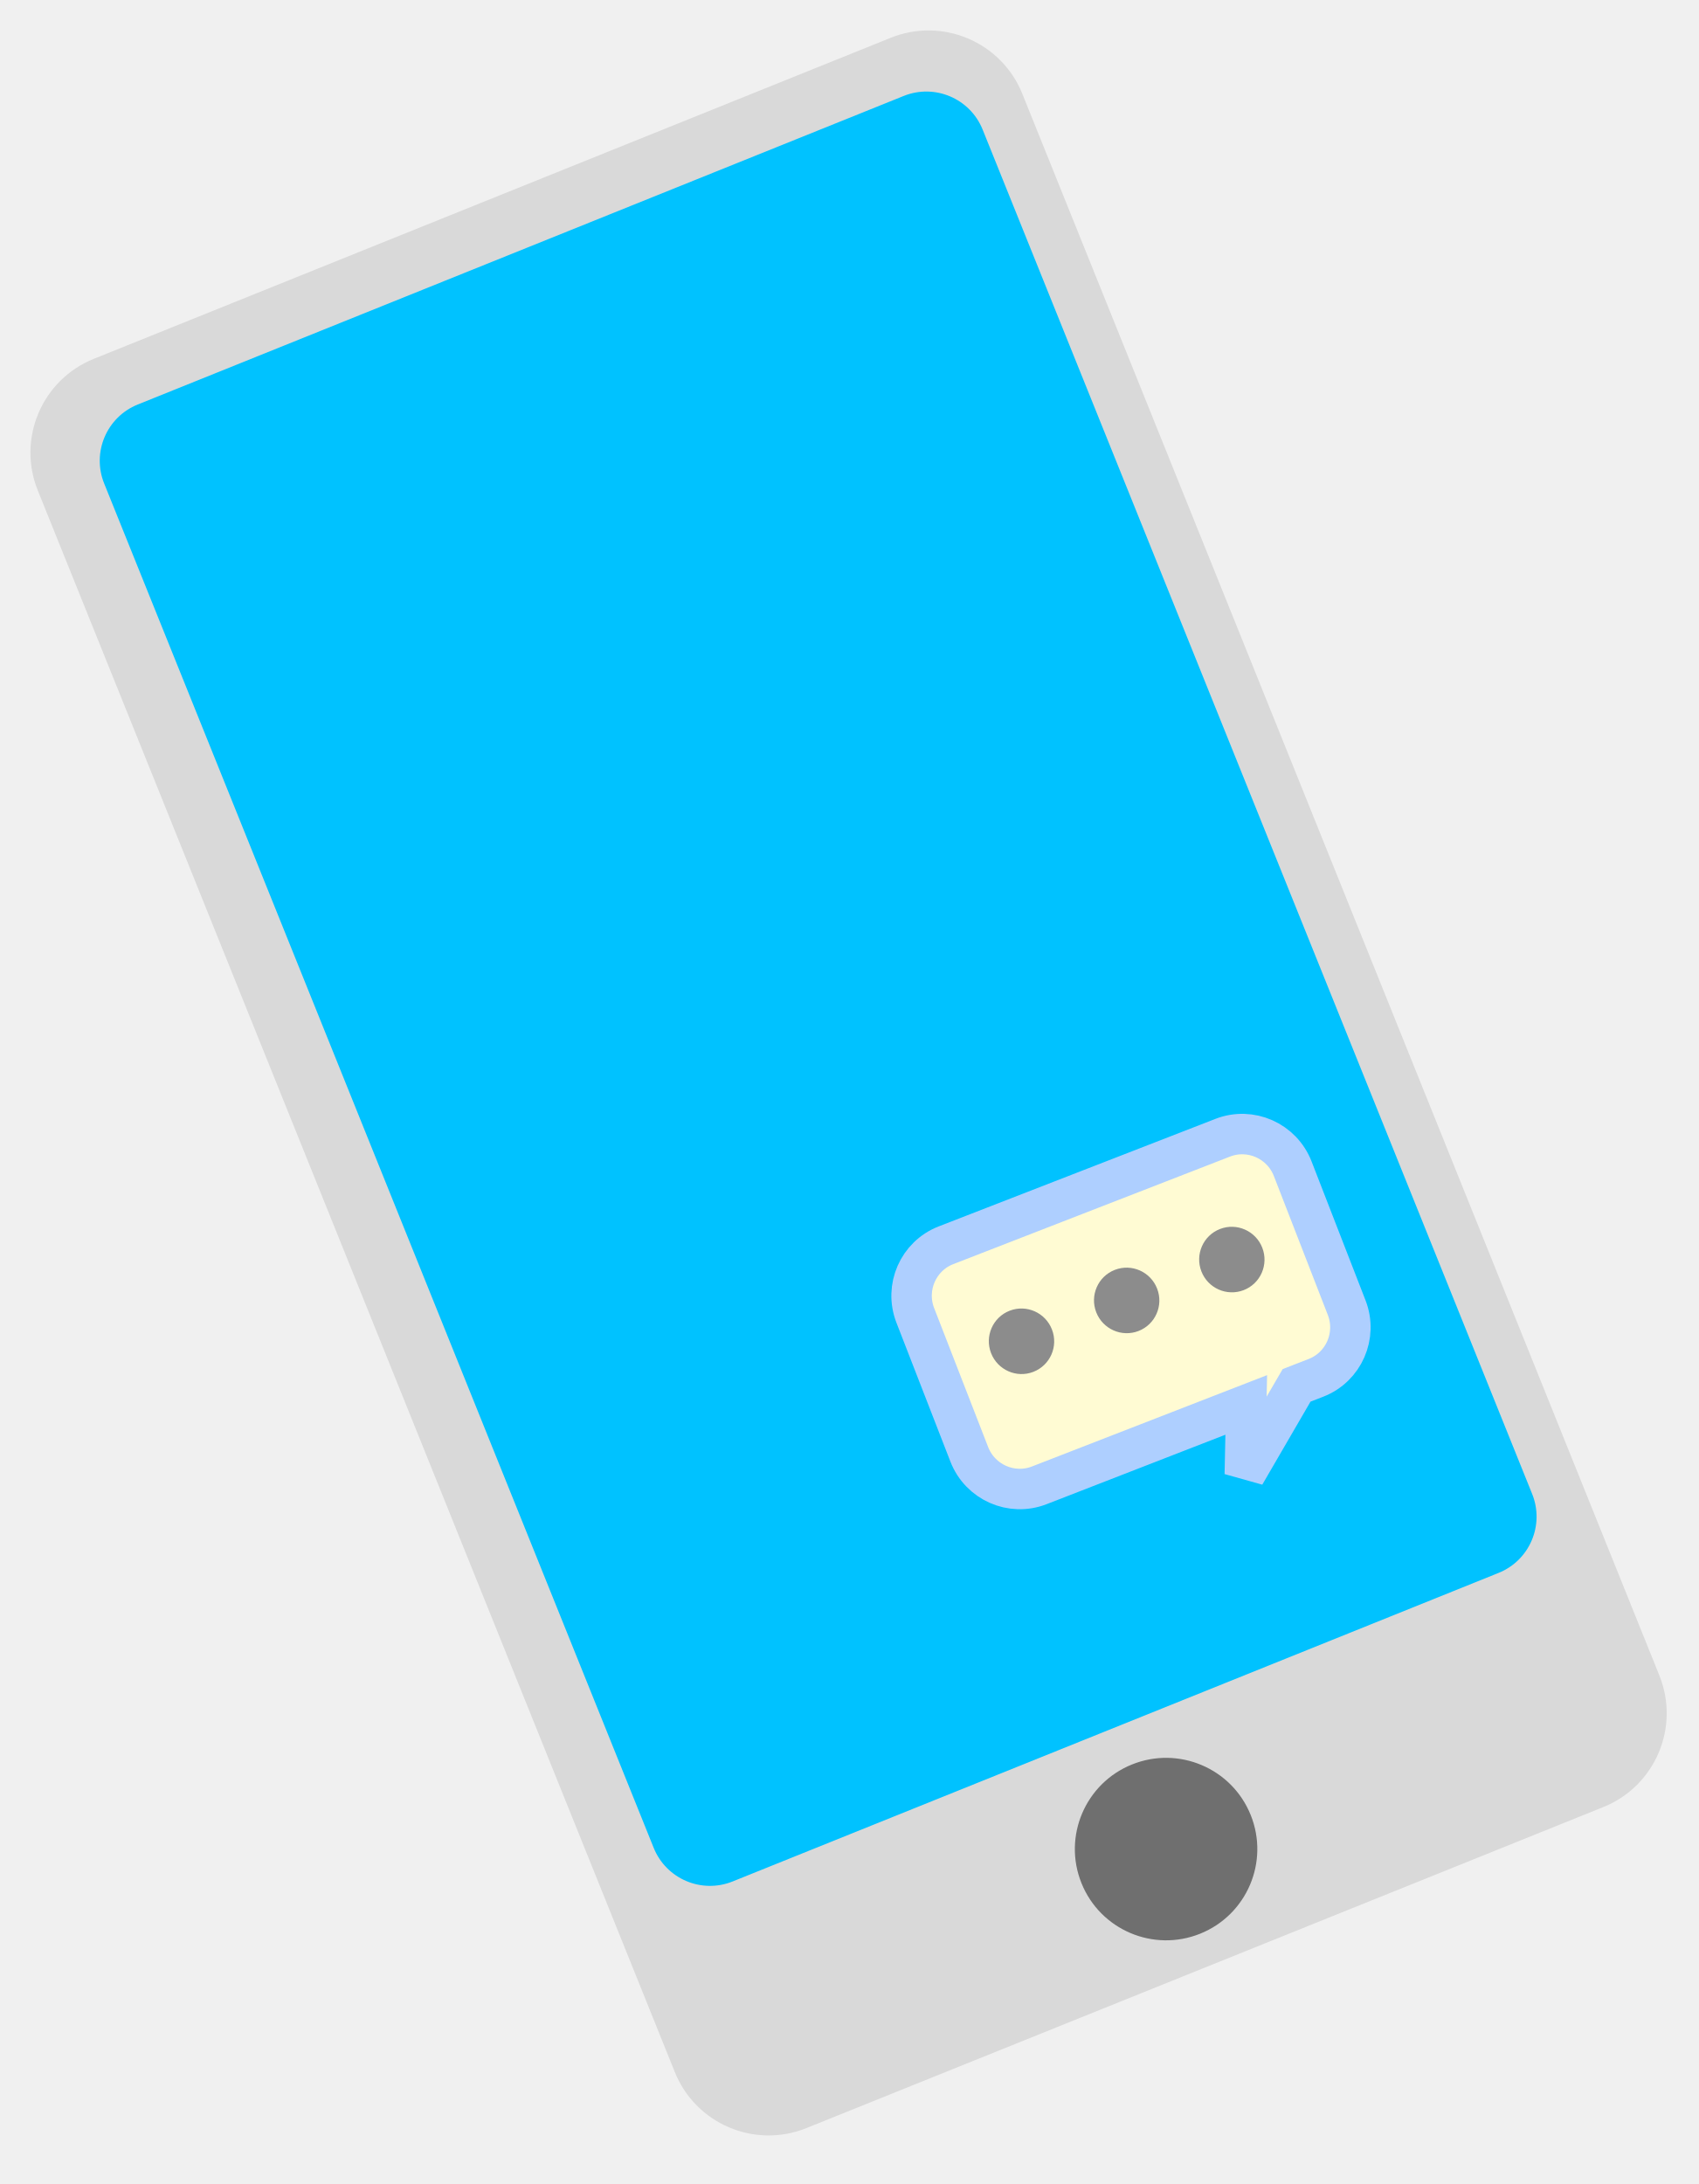
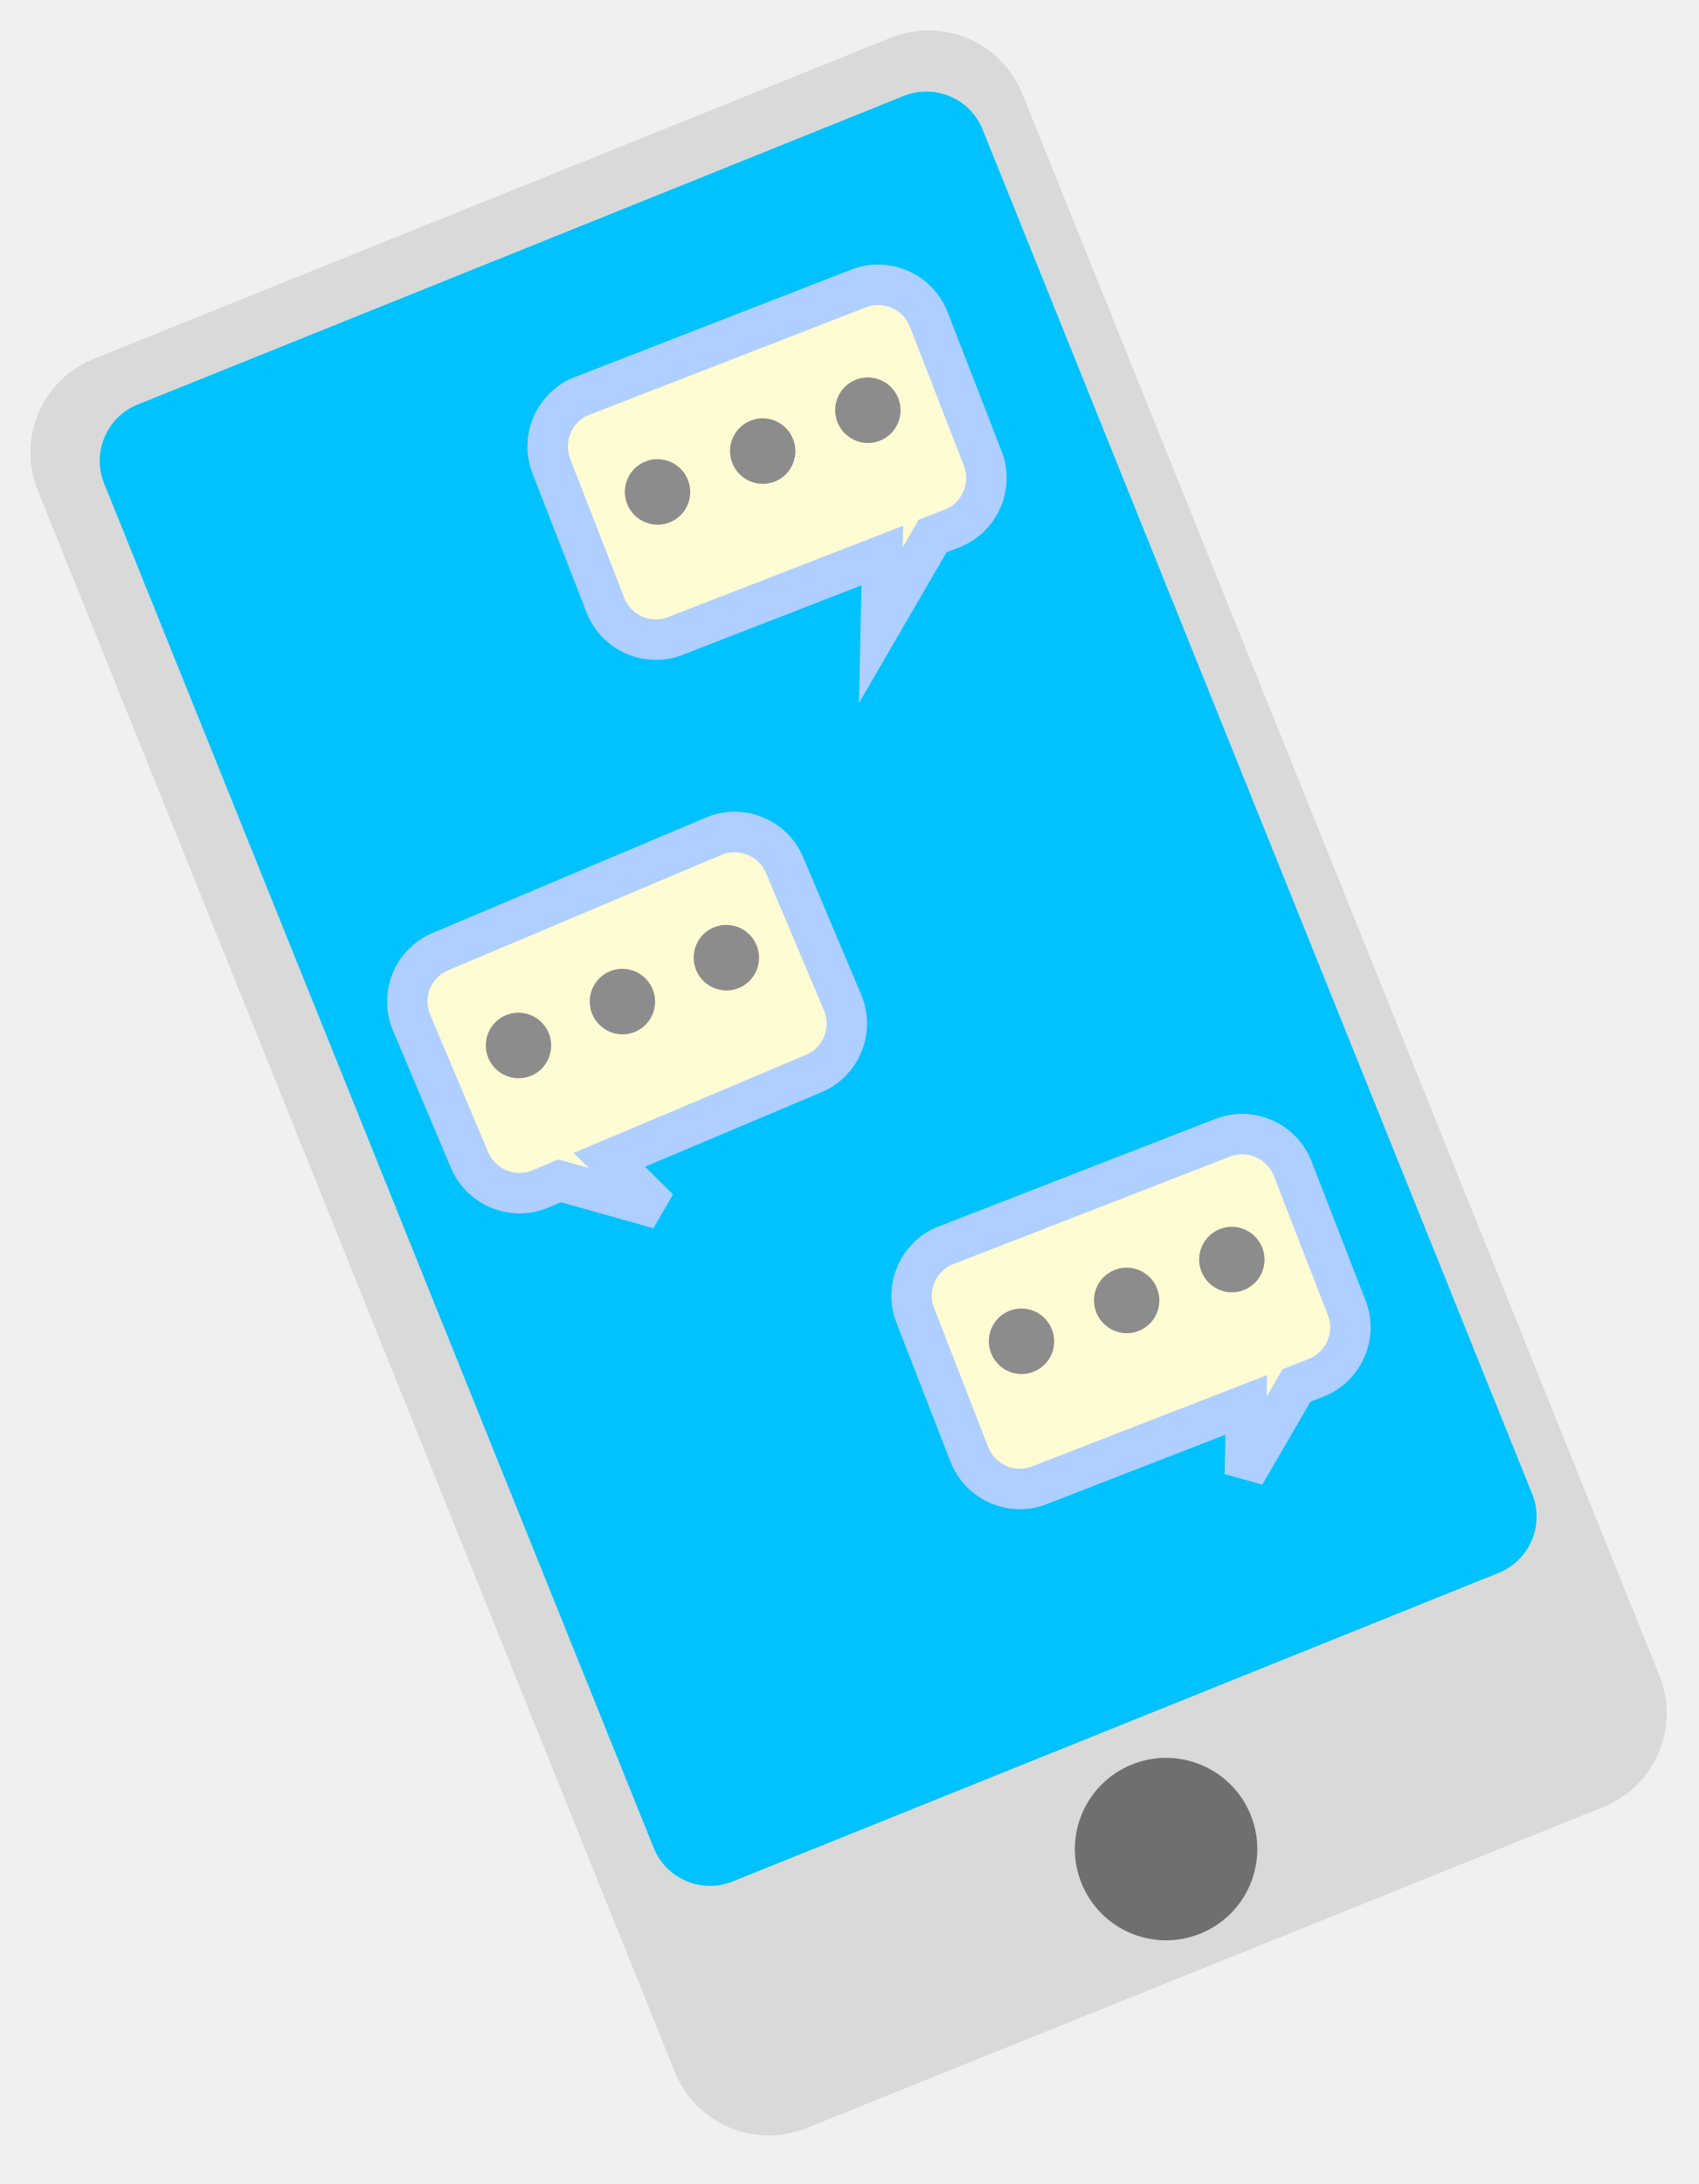
<svg xmlns="http://www.w3.org/2000/svg" width="84" height="108" viewBox="0 0 84 108" fill="none">
  <rect y="19.613" width="52.492" height="94.322" rx="5" transform="rotate(-21.9398 0 19.6128)" fill="#D9D9D9" />
  <rect x="4.03" y="21.124" width="46.837" height="78.739" rx="3" transform="rotate(-21.9398 4.02977 21.1237)" fill="#00C2FF" />
  <circle cx="57.669" cy="91.438" r="4.511" transform="rotate(-21.9398 57.6691 91.4384)" fill="#6F6F6F" />
  <g clip-path="url(#clip0_1_30)">
+     <path d="M28.012 58.489L27.674 58.394L27.352 58.531L26.726 58.795C25.37 59.367 23.799 58.73 23.221 57.361L20.355 50.573C19.776 49.205 20.415 47.634 21.771 47.062L35.297 41.349C36.653 40.777 38.224 41.414 38.802 42.783L41.668 49.571C42.246 50.94 41.608 52.51 40.252 53.083L31.512 56.774L30.135 57.355L31.198 58.406L32.583 59.775L28.012 58.489Z" fill="#FFFBD3" stroke="#AECFFF" stroke-width="2" />
+     <path d="M26.273 53.193C27.094 52.846 27.478 51.896 27.13 51.071C26.782 50.247 25.833 49.859 25.011 50.206C24.19 50.553 23.806 51.503 24.154 52.328C24.502 53.153 25.451 53.54 26.273 53.193Z" fill="#8C8C8C" />
+     <path d="M36.553 48.852C37.374 48.505 37.758 47.555 37.41 46.73C37.062 45.905 36.113 45.518 35.291 45.865C34.47 46.212 34.086 47.162 34.434 47.987C34.782 48.812 35.731 49.199 36.553 48.852Z" fill="#8C8C8C" />
+     <path d="M31.413 51.022C32.234 50.675 32.618 49.725 32.27 48.901C31.922 48.076 30.973 47.689 30.151 48.036C29.33 48.383 28.946 49.333 29.294 50.157C29.642 50.982 30.591 51.37 31.413 51.022Z" fill="#8C8C8C" />
+   </g>
+   <g clip-path="url(#clip1_1_30)">
+     <path d="M45.947 26.809L46.123 26.507L46.449 26.38L47.083 26.134C48.454 25.601 49.138 24.049 48.6 22.664L45.932 15.796C45.394 14.411 43.842 13.729 42.47 14.261L28.784 19.579C27.412 20.112 26.728 21.663 27.266 23.048L29.935 29.916C30.473 31.301 32.025 31.984 33.396 31.451L42.24 28.015L43.633 27.474L43.602 28.968L43.561 30.915L45.947 26.809Z" fill="#FFFBD3" stroke="#AECFFF" stroke-width="2" />
+     <path d="M43.508 21.797C42.676 22.12 41.739 21.706 41.415 20.871C41.091 20.037 41.502 19.098 42.334 18.775C43.165 18.452 44.102 18.867 44.426 19.701C44.75 20.536 44.339 21.474 43.508 21.797Z" fill="#8C8C8C" />
+     <path d="M33.106 25.838C32.275 26.162 31.338 25.747 31.013 24.912C30.689 24.078 31.1 23.139 31.932 22.816C32.763 22.493 33.7 22.908 34.024 23.742C34.349 24.577 33.937 25.515 33.106 25.838Z" fill="#8C8C8C" />
+     <path d="M38.307 23.818C37.475 24.141 36.538 23.726 36.214 22.892C35.89 22.057 36.301 21.119 37.133 20.796C37.964 20.473 38.901 20.887 39.225 21.722C39.55 22.556 39.138 23.495 38.307 23.818Z" fill="#8C8C8C" />
+   </g>
+   <g clip-path="url(#clip2_1_30)">
    <path d="M63.947 68.809L64.123 68.507L64.449 68.38L65.083 68.134C66.454 67.601 67.138 66.049 66.6 64.664L63.932 57.796C63.394 56.411 61.842 55.728 60.47 56.261L46.784 61.579C45.412 62.112 44.728 63.663 45.266 65.048L47.935 71.916C48.473 73.301 50.025 73.984 51.396 73.451L60.24 70.015L61.633 69.474L61.602 70.968L61.561 72.915L63.947 68.809Z" fill="#FFFBD3" stroke="#AECFFF" stroke-width="2" />
    <path d="M61.508 63.797C60.676 64.12 59.739 63.706 59.415 62.871C59.091 62.037 59.502 61.098 60.334 60.775C61.165 60.452 62.102 60.867 62.426 61.701C62.75 62.536 62.339 63.474 61.508 63.797Z" fill="#8C8C8C" />
    <path d="M51.106 67.838C50.275 68.162 49.338 67.747 49.013 66.912C48.689 66.078 49.1 65.139 49.932 64.816C50.763 64.493 51.7 64.908 52.024 65.743C52.349 66.577 51.937 67.515 51.106 67.838Z" fill="#8C8C8C" />
    <path d="M56.307 65.818C55.475 66.141 54.538 65.726 54.214 64.892C53.89 64.057 54.301 63.119 55.133 62.796C55.964 62.473 56.901 62.887 57.225 63.722C57.55 64.556 57.138 65.495 56.307 65.818Z" fill="#8C8C8C" />
  </g>
  <defs>
    <clipPath id="clip0_1_30">
+       <rect width="22.025" height="20.189" fill="white" transform="translate(18 47.5686) rotate(-22.895)" />
+     </clipPath>
+     <clipPath id="clip1_1_30">
+       <rect width="22.025" height="20.189" fill="white" transform="matrix(-0.932122 0.362144 0.362144 0.932122 45.5297 12)" />
+     </clipPath>
+     <clipPath id="clip2_1_30">
      <rect width="22.025" height="20.189" fill="white" transform="matrix(-0.932122 0.362144 0.362144 0.932122 63.5297 54)" />
    </clipPath>
  </defs>
</svg>
